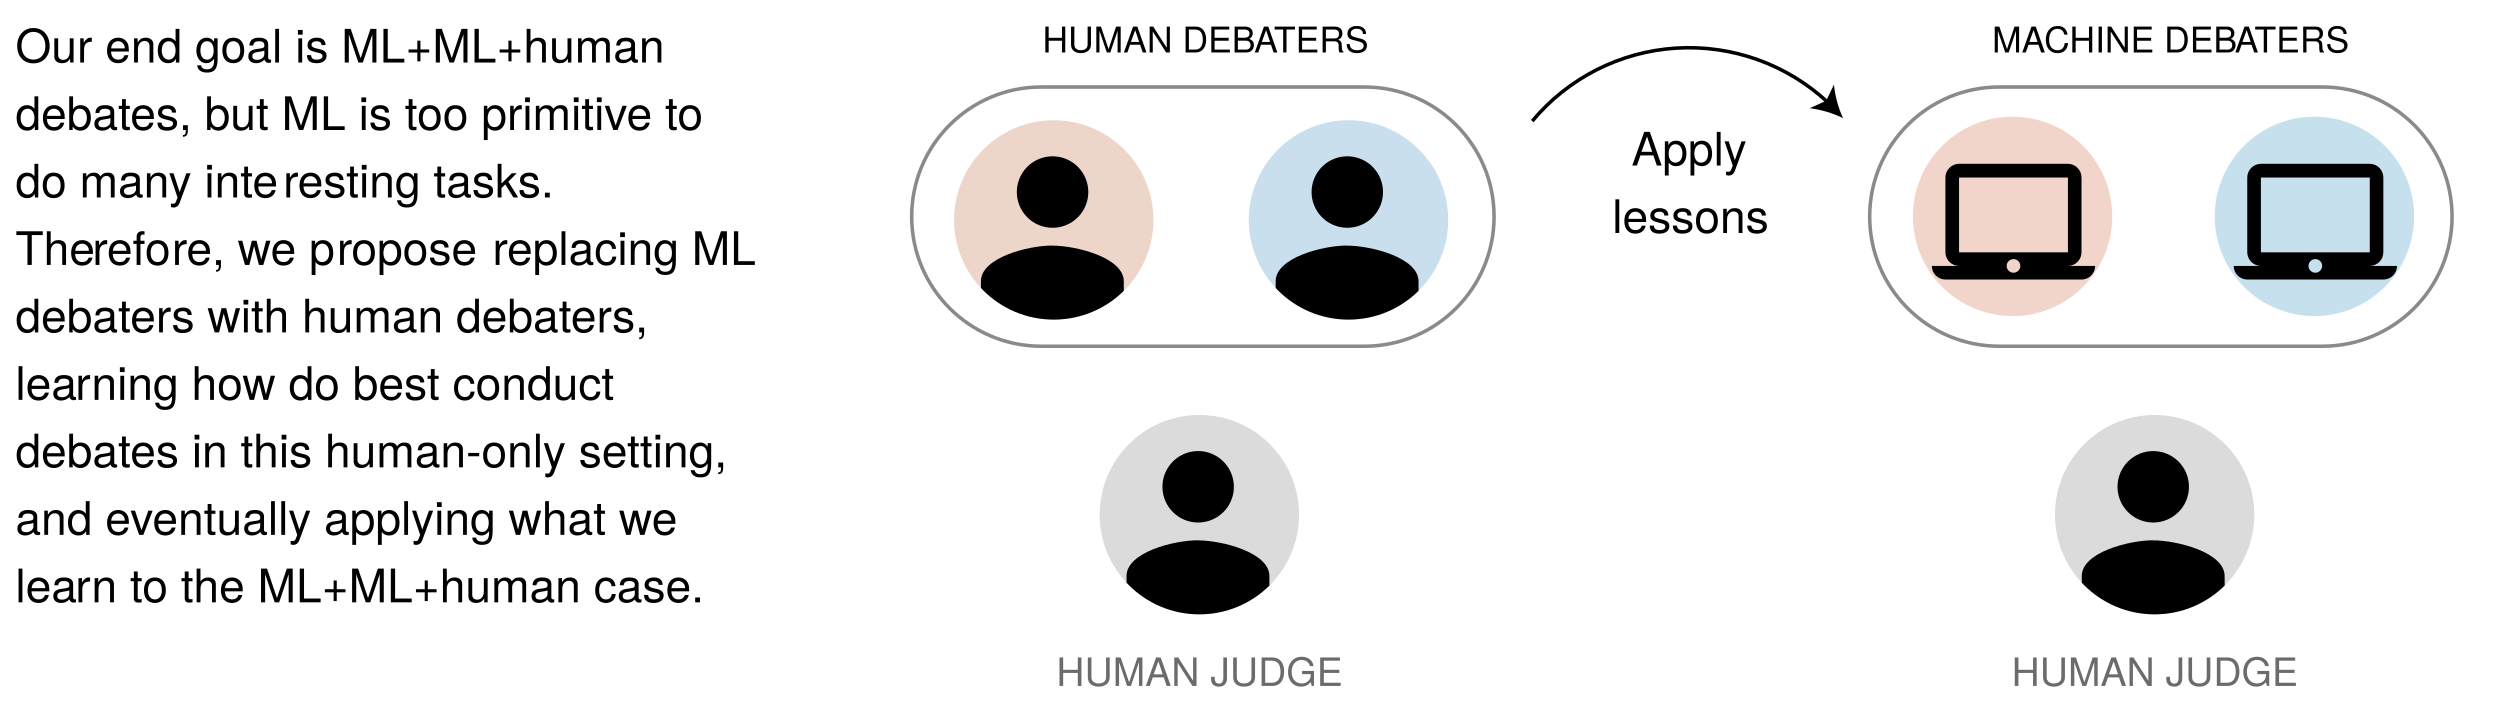
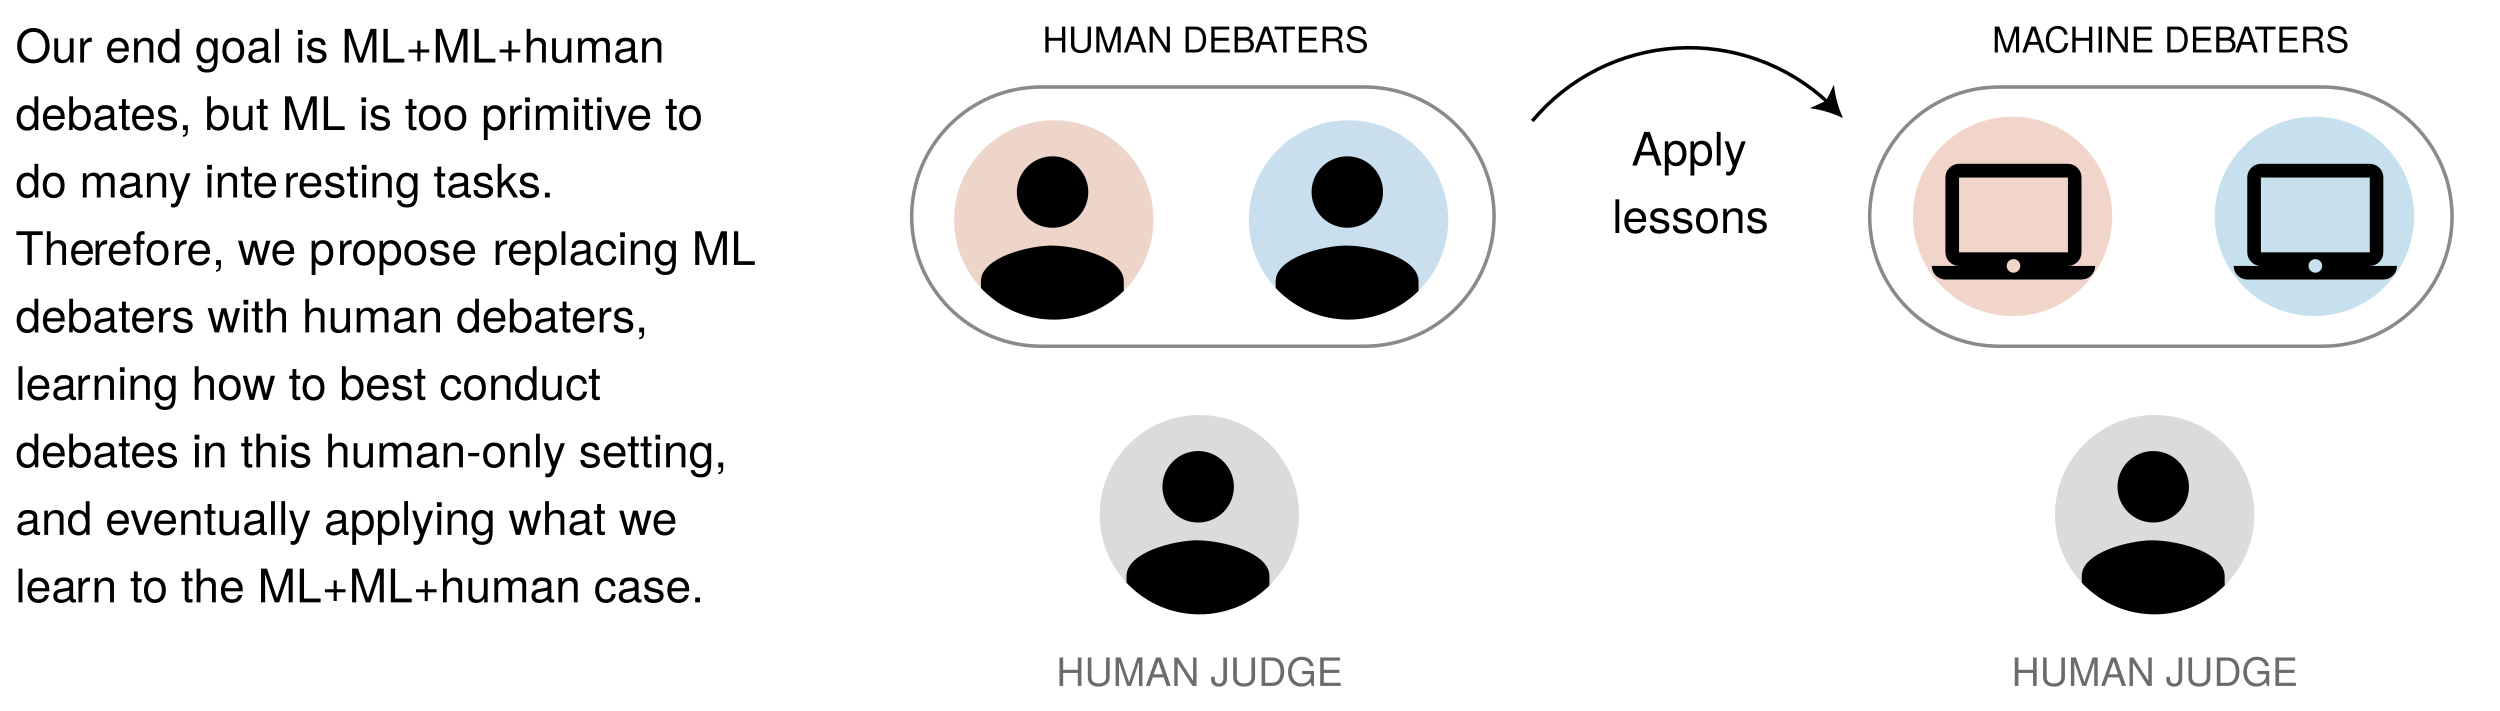
<svg xmlns="http://www.w3.org/2000/svg" id="Layer_1" data-name="Layer 1" viewBox="0 0 704 200">
  <defs>
    <style>.cls-1{fill:#dbdbdb;}.cls-2{fill:#eed5ca;}.cls-3{fill:#cadfee;}.cls-4{clip-path:url(#clip-path);}.cls-5{clip-path:url(#clip-path-2);}.cls-6{clip-path:url(#clip-path-3);}.cls-7{clip-path:url(#clip-path-4);}.cls-14,.cls-8{fill:none;stroke-miterlimit:10;}.cls-8{stroke:#8a8a8a;}.cls-9{font-size:13px;}.cls-12,.cls-15,.cls-9{font-family:HelveticaNeue, Helvetica Neue;}.cls-10{letter-spacing:-0.02em;}.cls-11{letter-spacing:0.02em;}.cls-12{font-size:10px;}.cls-13{letter-spacing:-0.09em;}.cls-14{stroke:#000;}.cls-15{font-size:11px;fill:#6b6b6b;}.cls-16{fill:#f2d5ca;}.cls-17{fill:#c6e0ed;}</style>
    <clipPath id="clip-path">
      <circle class="cls-1" cx="337.74" cy="144.93" r="28.07" />
    </clipPath>
    <clipPath id="clip-path-2">
      <circle class="cls-2" cx="296.74" cy="61.93" r="28.07" />
    </clipPath>
    <clipPath id="clip-path-3">
      <circle class="cls-3" cx="379.74" cy="61.93" r="28.07" />
    </clipPath>
    <clipPath id="clip-path-4">
      <circle class="cls-1" cx="606.74" cy="144.93" r="28.07" />
    </clipPath>
  </defs>
  <circle class="cls-1" cx="337.74" cy="144.93" r="28.07" />
  <g class="cls-4">
    <path d="M337.34,147.14a10.06,10.06,0,1,0-10-10.06A10.05,10.05,0,0,0,337.34,147.14Zm0,5c-6.71,0-20.11,3.37-20.11,10.06v15.23h40.23V162.23C357.46,155.54,344.06,152.17,337.34,152.17Z" />
  </g>
  <circle class="cls-2" cx="296.74" cy="61.93" r="28.07" />
  <g class="cls-5">
    <path d="M296.34,64.14a10.06,10.06,0,1,0-10-10.06A10.05,10.05,0,0,0,296.34,64.14Zm0,5c-6.71,0-20.11,3.37-20.11,10.06V94.46h40.23V79.23C316.46,72.54,303.06,69.17,296.34,69.17Z" />
  </g>
  <circle class="cls-3" cx="379.74" cy="61.93" r="28.07" />
  <g class="cls-6">
    <path d="M379.34,64.14a10.06,10.06,0,1,0-10-10.06A10.05,10.05,0,0,0,379.34,64.14Zm0,5c-6.71,0-20.11,3.37-20.11,10.06V94.46h40.23V79.23C399.46,72.54,386.06,69.17,379.34,69.17Z" />
  </g>
  <circle class="cls-1" cx="606.74" cy="144.93" r="28.07" />
  <g class="cls-7">
    <path d="M606.34,147.14a10.06,10.06,0,1,0-10.05-10.06A10.05,10.05,0,0,0,606.34,147.14Zm0,5c-6.71,0-20.11,3.37-20.11,10.06v15.23h40.23V162.23C626.46,155.54,613.06,152.17,606.34,152.17Z" />
  </g>
  <rect class="cls-8" x="256.73" y="24.5" width="164" height="73" rx="36.5" />
  <text class="cls-9" transform="translate(4.34 17.61)">Our end goal is ML+ML+human <tspan x="0" y="19">debates, but ML is too primitive to </tspan>
    <tspan x="0" y="38">do many inte</tspan>
    <tspan class="cls-10" x="75.39" y="38">r</tspan>
    <tspan x="79.48" y="38">esting tasks. </tspan>
    <tspan x="0" y="57">The</tspan>
    <tspan class="cls-10" x="21.67" y="57">r</tspan>
    <tspan x="25.77" y="57">efo</tspan>
    <tspan class="cls-10" x="44.06" y="57">r</tspan>
    <tspan x="48.15" y="57">e, we p</tspan>
    <tspan class="cls-10" x="90.52" y="57">r</tspan>
    <tspan x="94.61" y="57">opose </tspan>
    <tspan class="cls-10" x="134.34" y="57">r</tspan>
    <tspan x="138.44" y="57">eplacing ML </tspan>
    <tspan x="0" y="76">debaters with human debaters, </tspan>
    <tspan x="0" y="95">lea</tspan>
    <tspan class="cls-11" x="16.85" y="95">r</tspan>
-     <tspan x="21.41" y="95">ning how do best conduct </tspan>
+     <tspan x="21.41" y="95">ning how to best conduct </tspan>
    <tspan x="0" y="114">debates in this human-only setting, </tspan>
    <tspan x="0" y="133">and eventually applying what we </tspan>
    <tspan x="0" y="152">lea</tspan>
    <tspan class="cls-11" x="16.85" y="152">r</tspan>
    <tspan x="21.41" y="152">n to the ML+ML+human case.</tspan>
  </text>
  <text class="cls-12" transform="translate(293.54 14.78)">HUMAN DEB<tspan class="cls-13" x="59.63" y="0">A</tspan>
    <tspan x="65.19" y="0">TERS</tspan>
  </text>
  <rect class="cls-8" x="526.5" y="24.5" width="164" height="73" rx="36.5" />
  <text class="cls-12" transform="translate(560.97 14.78)">MACHINE DEB<tspan class="cls-13" x="68.33" y="0">A</tspan>
    <tspan x="73.89" y="0">TERS</tspan>
  </text>
  <text class="cls-9" transform="translate(459.43 46.61)">Apply <tspan x="-5.42" y="19">lessons</tspan>
  </text>
  <path class="cls-14" d="M431.48,34.1a57.43,57.43,0,0,1,83.34-5.18" />
  <path d="M519,33.27a30,30,0,0,0-9.37-2.8l4.6-2.09,2.21-4.55A30.16,30.16,0,0,0,519,33.27Z" />
  <text class="cls-15" transform="translate(297.45 193.16)">HUMAN JUDGE</text>
  <text class="cls-15" transform="translate(566.45 193.16)">HUMAN JUDGE</text>
  <circle class="cls-16" cx="566.74" cy="60.93" r="28.07" />
  <path d="M582.33,74.88a3.83,3.83,0,0,0,3.82-3.83l0-21.08a3.85,3.85,0,0,0-3.84-3.84H551.67A3.85,3.85,0,0,0,547.83,50V71.05a3.85,3.85,0,0,0,3.84,3.83H544a3.85,3.85,0,0,0,3.83,3.84h38.34A3.85,3.85,0,0,0,590,74.88ZM551.67,50h30.66V71.05H551.67ZM567,76.8a1.92,1.92,0,1,1,1.92-1.92A1.93,1.93,0,0,1,567,76.8Z" />
  <circle class="cls-17" cx="651.74" cy="60.93" r="28.07" />
  <path d="M667.33,74.88a3.83,3.83,0,0,0,3.82-3.83l0-21.08a3.85,3.85,0,0,0-3.84-3.84H636.67A3.85,3.85,0,0,0,632.83,50V71.05a3.85,3.85,0,0,0,3.84,3.83H629a3.85,3.85,0,0,0,3.83,3.84h38.34A3.85,3.85,0,0,0,675,74.88ZM636.67,50h30.66V71.05H636.67ZM652,76.8a1.92,1.92,0,1,1,1.92-1.92A1.93,1.93,0,0,1,652,76.8Z" />
</svg>
